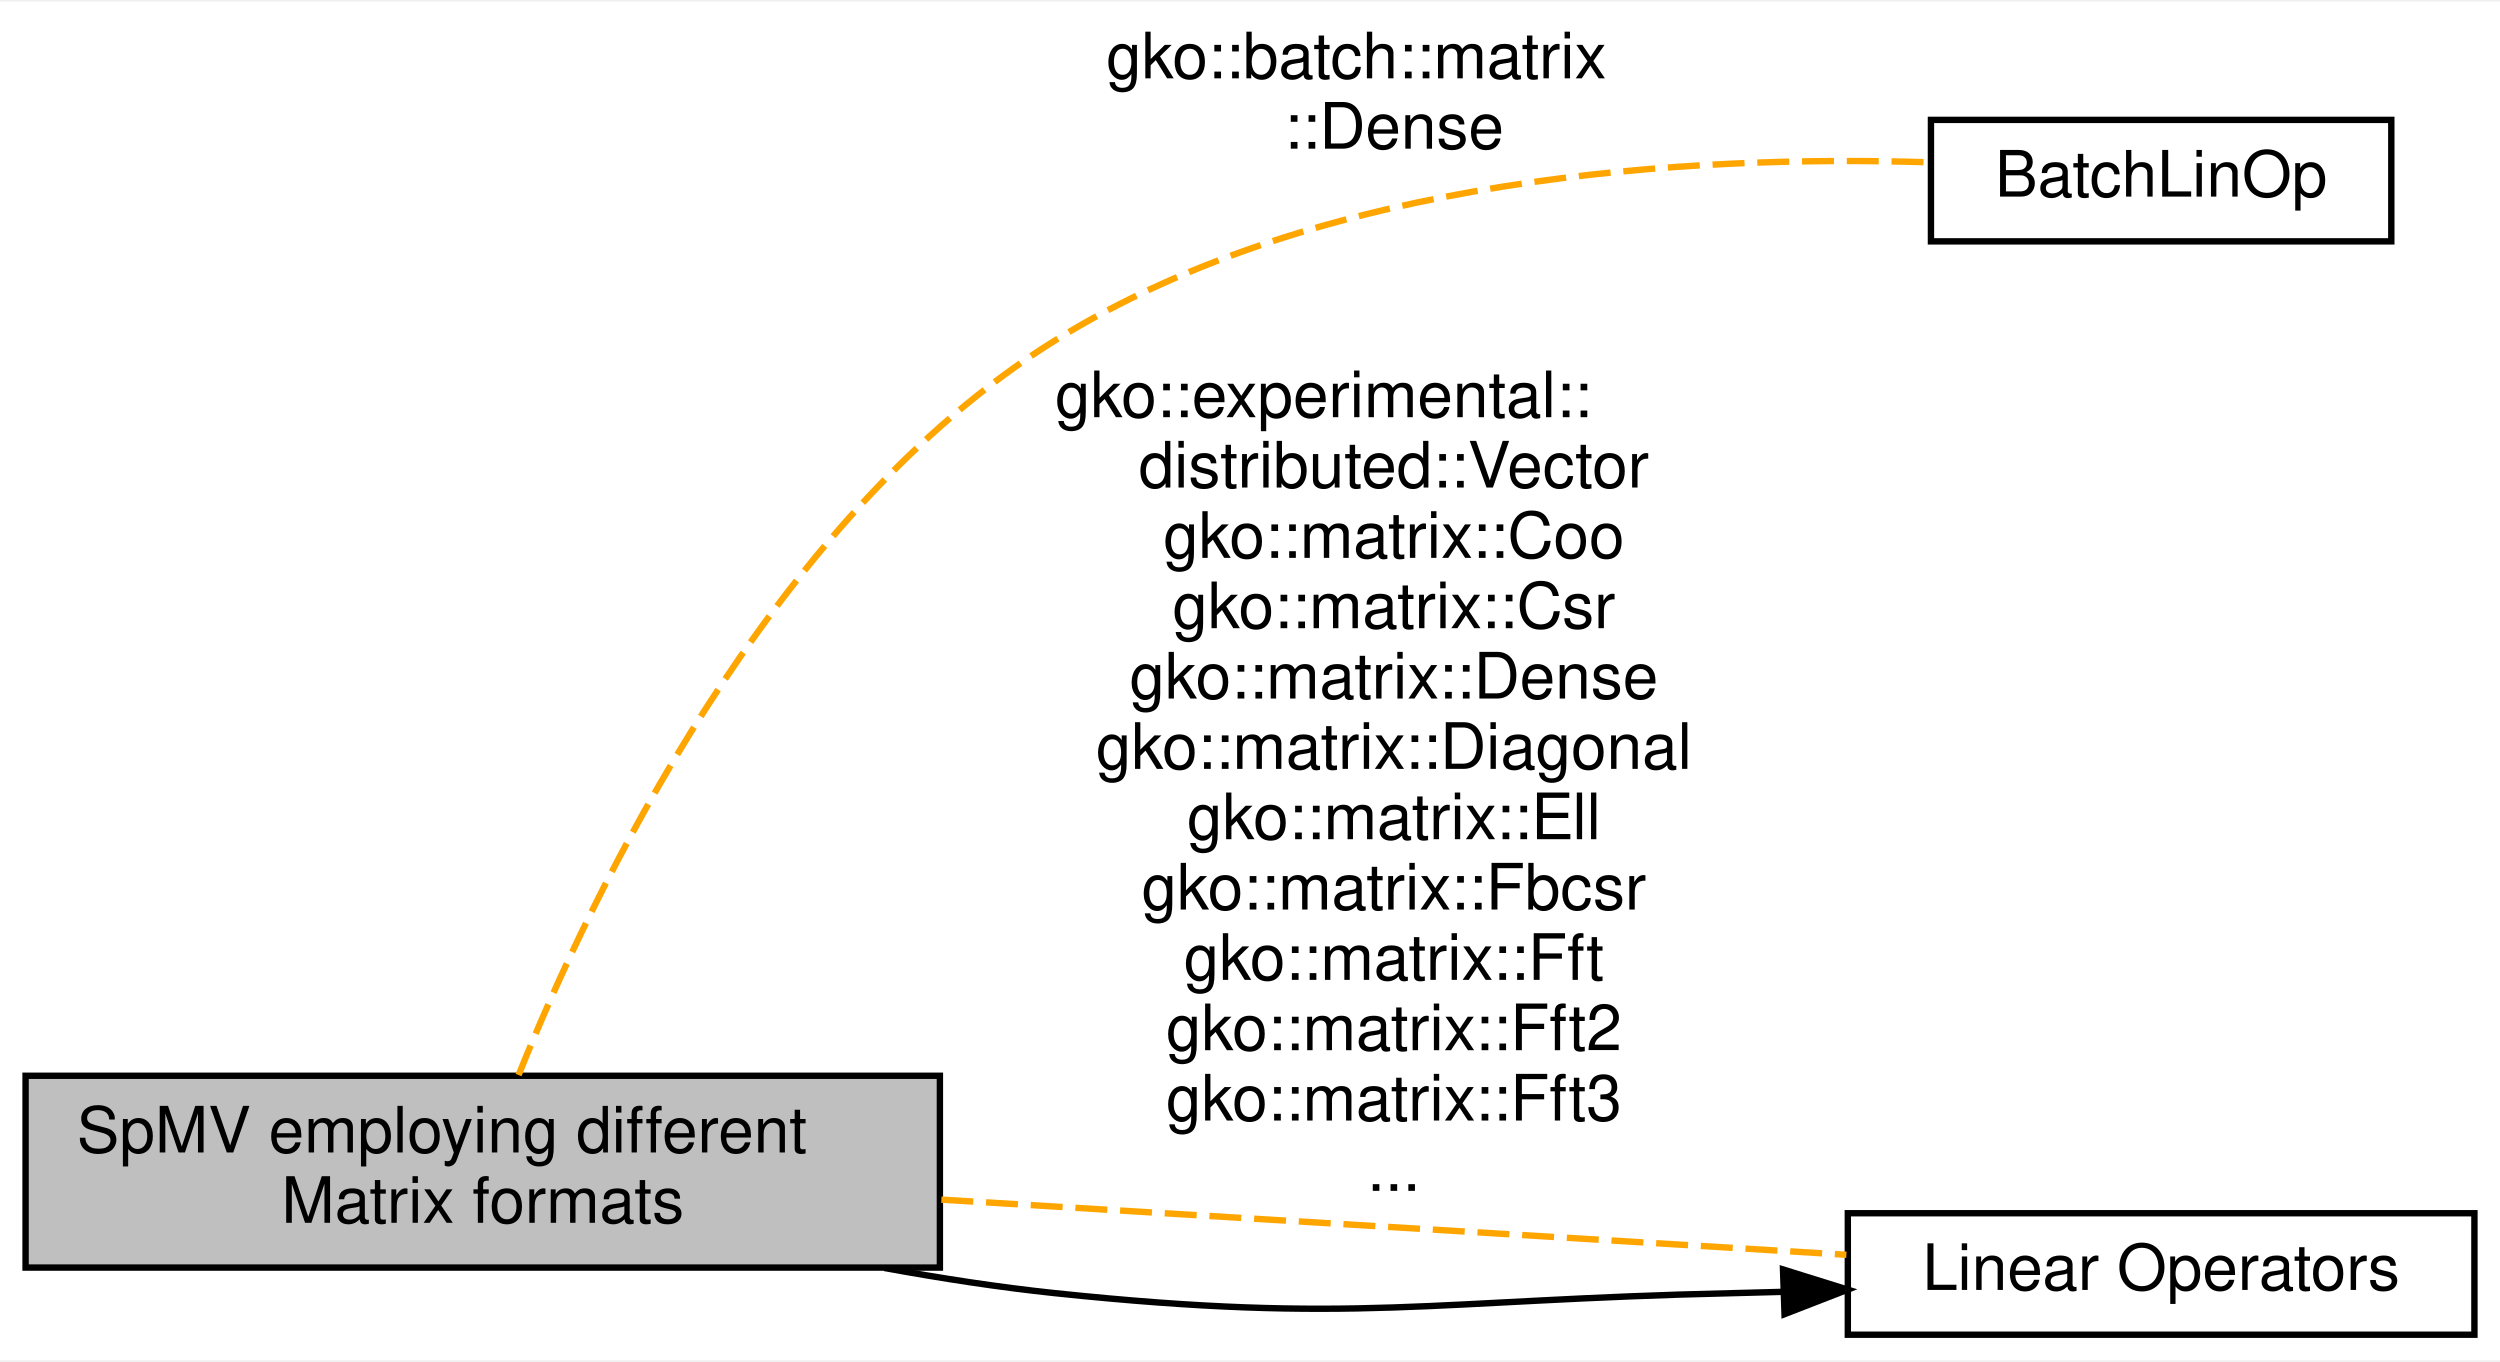
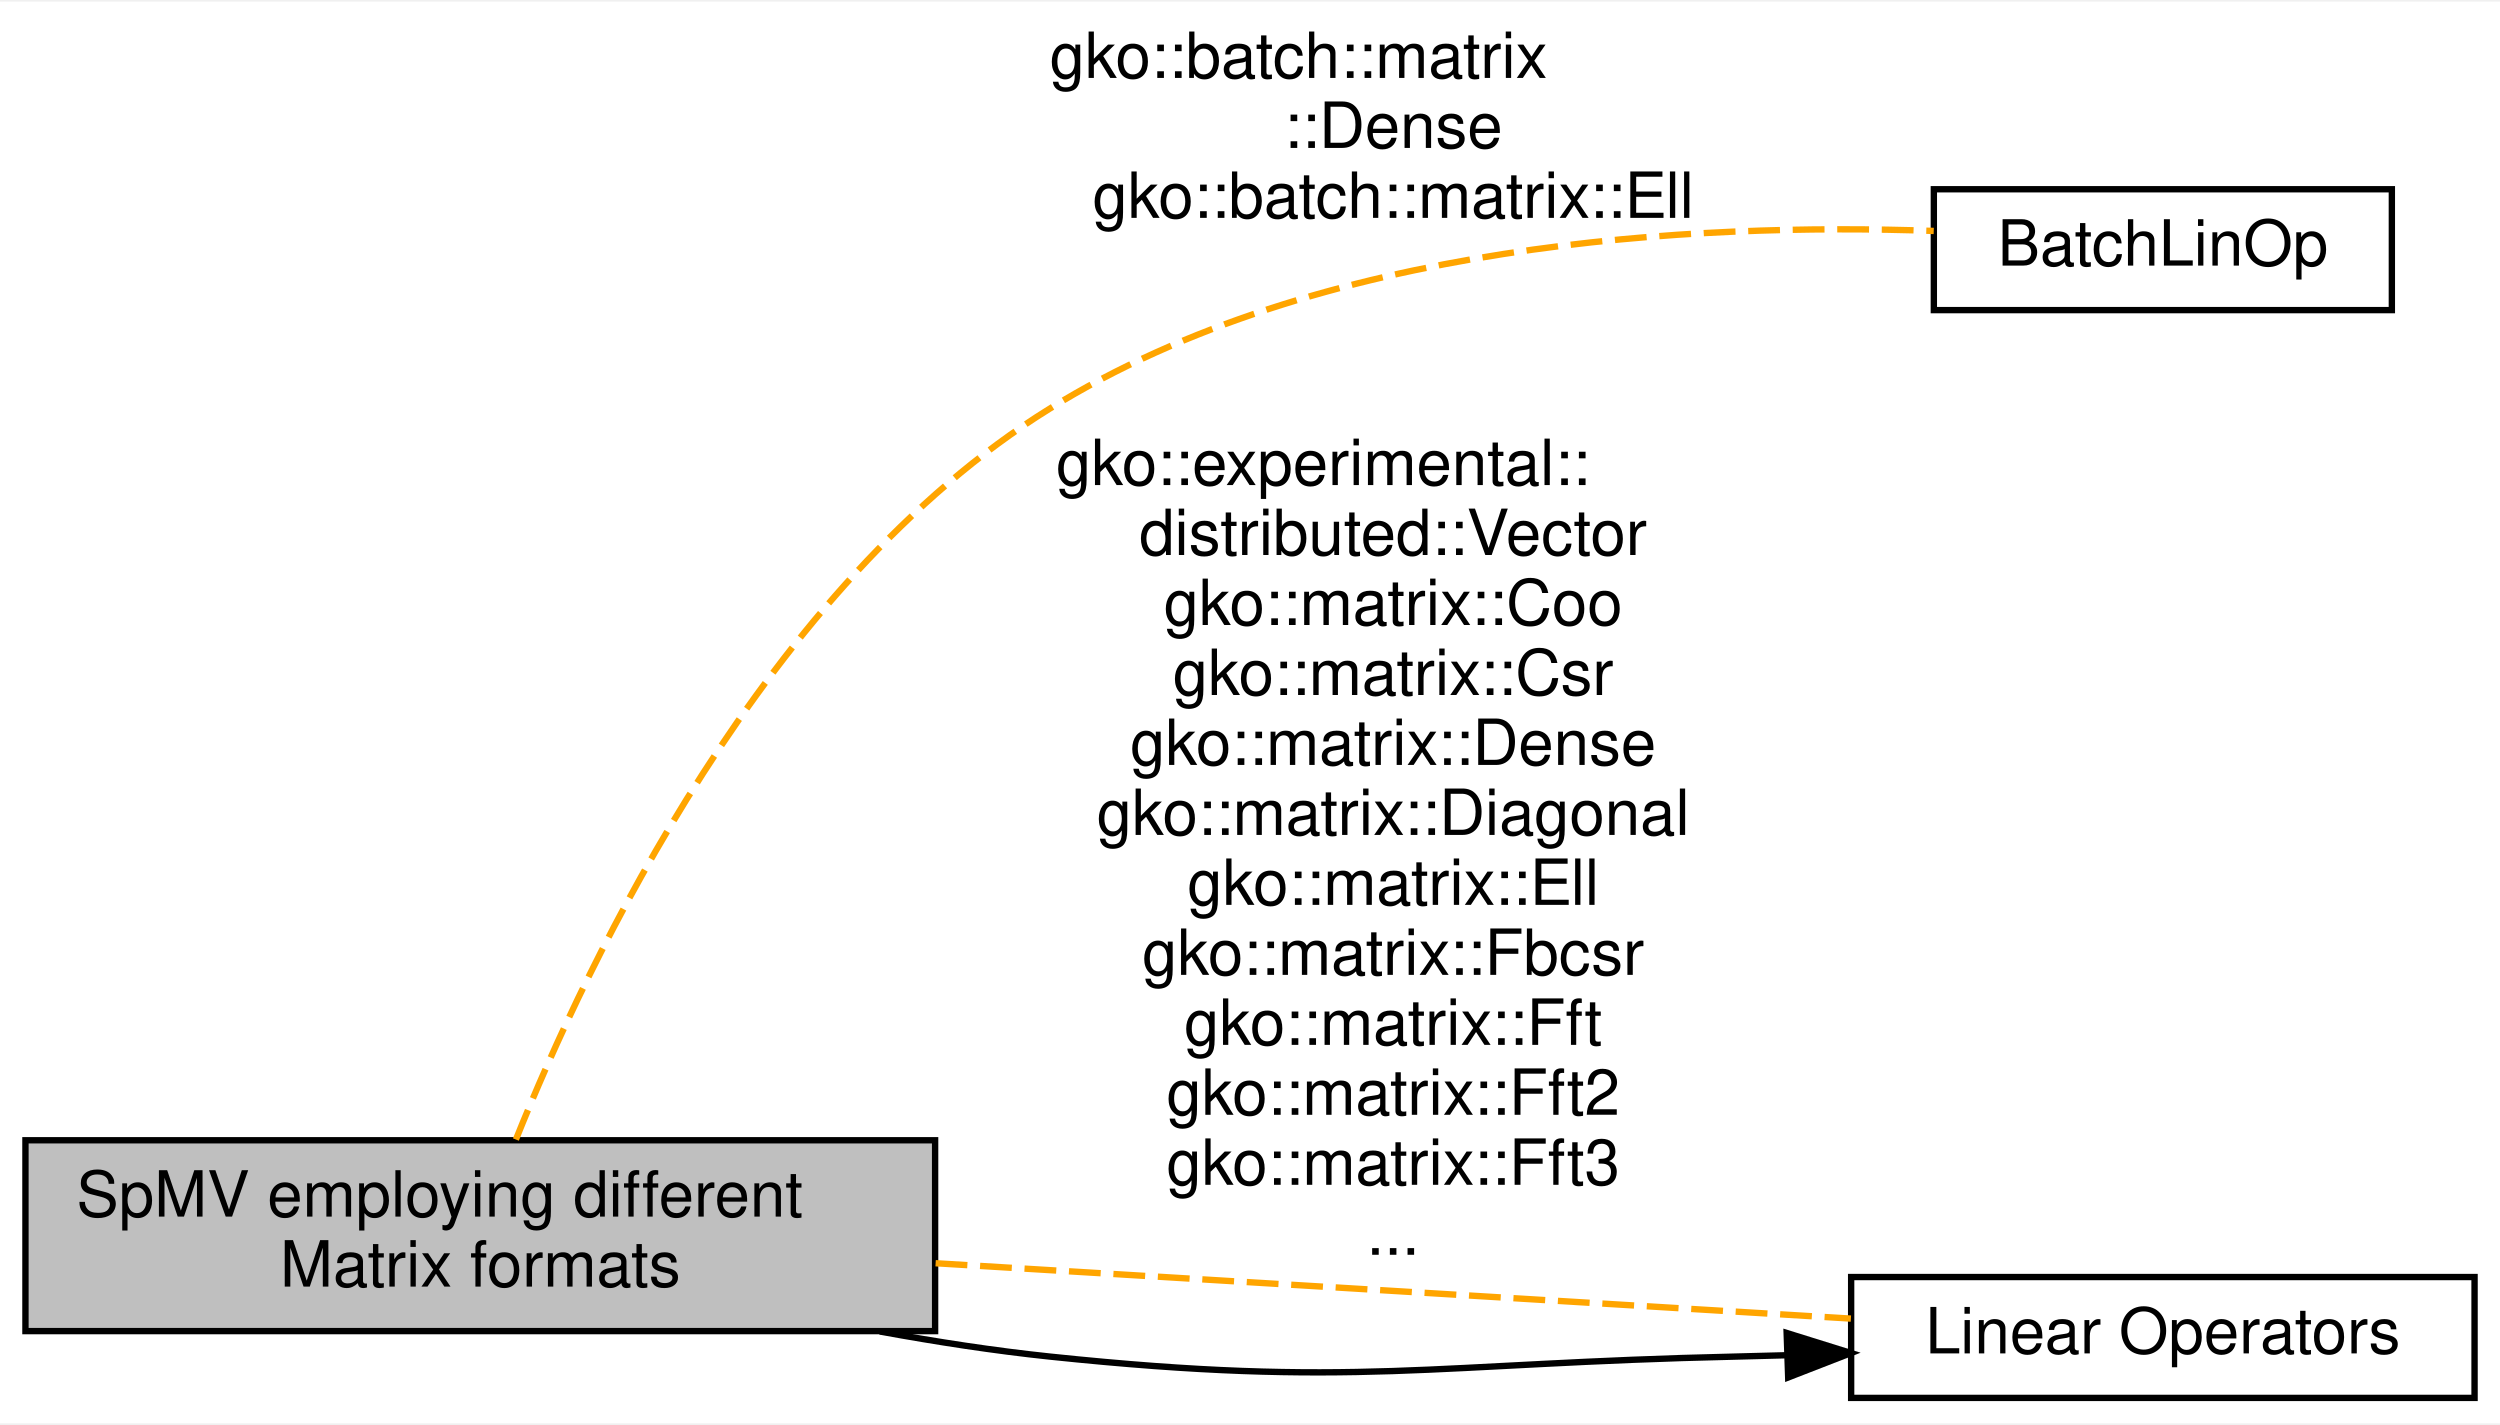
- <svg xmlns="http://www.w3.org/2000/svg" xmlns:xlink="http://www.w3.org/1999/xlink" width="391pt" height="213pt" viewBox="0.00 0.00 391.00 212.50">
-   <g id="graph0" class="graph" transform="scale(1 1) rotate(0) translate(4 208.5)">
-     <polygon fill="#ffffff" stroke="transparent" points="-4,4 -4,-208.5 387,-208.5 387,4 -4,4" />
+ <svg xmlns="http://www.w3.org/2000/svg" xmlns:xlink="http://www.w3.org/1999/xlink" width="393pt" height="224pt" viewBox="0.00 0.00 393.00 223.50">
+   <g id="graph0" class="graph" transform="scale(1 1) rotate(0) translate(4 219.5)">
+     <polygon fill="#ffffff" stroke="transparent" points="-4,4 -4,-219.5 389,-219.5 389,4 -4,4" />
    <g id="node1" class="node">
      <g id="a_node1">
        <a xlink:href="group__BatchLinOp.html" target="_top" xlink:title=" ">
-           <polygon fill="#ffffff" stroke="#000000" points="370,-190 298,-190 298,-171 370,-171 370,-190" />
-           <text text-anchor="middle" x="334" y="-178" font-family="Helvetica,sans-Serif" font-size="10.00" fill="#000000">BatchLinOp</text>
+           <polygon fill="#ffffff" stroke="#000000" points="372,-190 300,-190 300,-171 372,-171 372,-190" />
+           <text text-anchor="middle" x="336" y="-178" font-family="Helvetica,sans-Serif" font-size="10.00" fill="#000000">BatchLinOp</text>
        </a>
      </g>
    </g>
    <g id="node2" class="node">
      <g id="a_node2">
        <a xlink:title="A module dedicated to the implementation and usage of the various Matrix Formats in Ginkgo.">
          <polygon fill="#bfbfbf" stroke="#000000" points="143,-40.5 0,-40.5 0,-10.5 143,-10.5 143,-40.5" />
          <text text-anchor="start" x="8" y="-28.5" font-family="Helvetica,sans-Serif" font-size="10.00" fill="#000000">SpMV employing different</text>
          <text text-anchor="middle" x="71.5" y="-17.5" font-family="Helvetica,sans-Serif" font-size="10.00" fill="#000000"> Matrix formats</text>
        </a>
      </g>
    </g>
    <g id="edge3" class="edge">
-       <path fill="none" stroke="#ffa500" stroke-dasharray="5,2" d="M77.104,-40.609C88.309,-68.498 116.306,-127.747 161,-155.5 202.636,-181.354 260.59,-184.537 297.703,-183.364" />
-       <text text-anchor="start" x="169" y="-196.5" font-family="Helvetica,sans-Serif" font-size="10.00" fill="#000000">gko::batch::matrix</text>
-       <text text-anchor="middle" x="214" y="-185.5" font-family="Helvetica,sans-Serif" font-size="10.00" fill="#000000">::Dense</text>
+       <path fill="none" stroke="#ffa500" stroke-dasharray="5,2" d="M77.1,-40.616C88.298,-68.516 116.283,-127.783 161,-155.5 203.389,-181.774 262.476,-184.766 299.983,-183.446" />
+       <text text-anchor="start" x="161" y="-207.5" font-family="Helvetica,sans-Serif" font-size="10.00" fill="#000000">gko::batch::matrix</text>
+       <text text-anchor="middle" x="215" y="-196.5" font-family="Helvetica,sans-Serif" font-size="10.00" fill="#000000">::Dense</text>
+       <text text-anchor="middle" x="215" y="-185.5" font-family="Helvetica,sans-Serif" font-size="10.00" fill="#000000">gko::batch::matrix::Ell</text>
    </g>
    <g id="node3" class="node">
      <g id="a_node3">
        <a xlink:href="group__LinOp.html" target="_top" xlink:title="A module dedicated to the implementation and usage of the Linear operators in Ginkgo.">
-           <polygon fill="#ffffff" stroke="#000000" points="383,-19 285,-19 285,0 383,0 383,-19" />
-           <text text-anchor="middle" x="334" y="-7" font-family="Helvetica,sans-Serif" font-size="10.00" fill="#000000">Linear Operators</text>
+           <polygon fill="#ffffff" stroke="#000000" points="385,-19 287,-19 287,0 385,0 385,-19" />
+           <text text-anchor="middle" x="336" y="-7" font-family="Helvetica,sans-Serif" font-size="10.00" fill="#000000">Linear Operators</text>
        </a>
      </g>
    </g>
    <g id="edge2" class="edge">
-       <path fill="none" stroke="#ffa500" stroke-dasharray="5,2" d="M143.229,-21.128C188.162,-18.389 244.902,-14.931 284.78,-12.5" />
-       <text text-anchor="start" x="161" y="-143.5" font-family="Helvetica,sans-Serif" font-size="10.00" fill="#000000">gko::experimental::</text>
-       <text text-anchor="middle" x="214" y="-132.5" font-family="Helvetica,sans-Serif" font-size="10.00" fill="#000000">distributed::Vector</text>
-       <text text-anchor="middle" x="214" y="-121.5" font-family="Helvetica,sans-Serif" font-size="10.00" fill="#000000">gko::matrix::Coo</text>
-       <text text-anchor="middle" x="214" y="-110.5" font-family="Helvetica,sans-Serif" font-size="10.00" fill="#000000">gko::matrix::Csr</text>
-       <text text-anchor="middle" x="214" y="-99.5" font-family="Helvetica,sans-Serif" font-size="10.00" fill="#000000">gko::matrix::Dense</text>
-       <text text-anchor="middle" x="214" y="-88.5" font-family="Helvetica,sans-Serif" font-size="10.00" fill="#000000">gko::matrix::Diagonal</text>
-       <text text-anchor="middle" x="214" y="-77.5" font-family="Helvetica,sans-Serif" font-size="10.00" fill="#000000">gko::matrix::Ell</text>
-       <text text-anchor="middle" x="214" y="-66.5" font-family="Helvetica,sans-Serif" font-size="10.00" fill="#000000">gko::matrix::Fbcsr</text>
-       <text text-anchor="middle" x="214" y="-55.5" font-family="Helvetica,sans-Serif" font-size="10.00" fill="#000000">gko::matrix::Fft</text>
-       <text text-anchor="middle" x="214" y="-44.5" font-family="Helvetica,sans-Serif" font-size="10.00" fill="#000000">gko::matrix::Fft2</text>
-       <text text-anchor="middle" x="214" y="-33.5" font-family="Helvetica,sans-Serif" font-size="10.00" fill="#000000">gko::matrix::Fft3</text>
-       <text text-anchor="middle" x="214" y="-22.5" font-family="Helvetica,sans-Serif" font-size="10.00" fill="#000000">...</text>
+       <path fill="none" stroke="#ffa500" stroke-dasharray="5,2" d="M143.077,-21.17C188.67,-18.412 246.544,-14.911 286.959,-12.467" />
+       <text text-anchor="start" x="162" y="-143.5" font-family="Helvetica,sans-Serif" font-size="10.00" fill="#000000">gko::experimental::</text>
+       <text text-anchor="middle" x="215" y="-132.5" font-family="Helvetica,sans-Serif" font-size="10.00" fill="#000000">distributed::Vector</text>
+       <text text-anchor="middle" x="215" y="-121.5" font-family="Helvetica,sans-Serif" font-size="10.00" fill="#000000">gko::matrix::Coo</text>
+       <text text-anchor="middle" x="215" y="-110.5" font-family="Helvetica,sans-Serif" font-size="10.00" fill="#000000">gko::matrix::Csr</text>
+       <text text-anchor="middle" x="215" y="-99.5" font-family="Helvetica,sans-Serif" font-size="10.00" fill="#000000">gko::matrix::Dense</text>
+       <text text-anchor="middle" x="215" y="-88.5" font-family="Helvetica,sans-Serif" font-size="10.00" fill="#000000">gko::matrix::Diagonal</text>
+       <text text-anchor="middle" x="215" y="-77.5" font-family="Helvetica,sans-Serif" font-size="10.00" fill="#000000">gko::matrix::Ell</text>
+       <text text-anchor="middle" x="215" y="-66.5" font-family="Helvetica,sans-Serif" font-size="10.00" fill="#000000">gko::matrix::Fbcsr</text>
+       <text text-anchor="middle" x="215" y="-55.5" font-family="Helvetica,sans-Serif" font-size="10.00" fill="#000000">gko::matrix::Fft</text>
+       <text text-anchor="middle" x="215" y="-44.5" font-family="Helvetica,sans-Serif" font-size="10.00" fill="#000000">gko::matrix::Fft2</text>
+       <text text-anchor="middle" x="215" y="-33.5" font-family="Helvetica,sans-Serif" font-size="10.00" fill="#000000">gko::matrix::Fft3</text>
+       <text text-anchor="middle" x="215" y="-22.5" font-family="Helvetica,sans-Serif" font-size="10.00" fill="#000000">...</text>
    </g>
    <g id="edge1" class="edge">
-       <path fill="none" stroke="#000000" d="M274.774,-6.705C272.147,-6.626 269.546,-6.557 267,-6.5 219.901,-5.446 207.854,-1.581 161,-6.5 152.311,-7.412 143.225,-8.809 134.313,-10.441" />
-       <polygon fill="#000000" stroke="#000000" points="274.862,-10.21 284.976,-7.052 275.1,-3.214 274.862,-10.21" />
+       <path fill="none" stroke="#000000" d="M276.774,-6.705C274.147,-6.626 271.546,-6.557 269,-6.5 221.012,-5.426 208.738,-1.489 161,-6.5 152.311,-7.412 143.225,-8.809 134.313,-10.441" />
+       <polygon fill="#000000" stroke="#000000" points="276.862,-10.21 286.976,-7.052 277.1,-3.214 276.862,-10.21" />
    </g>
  </g>
</svg>
